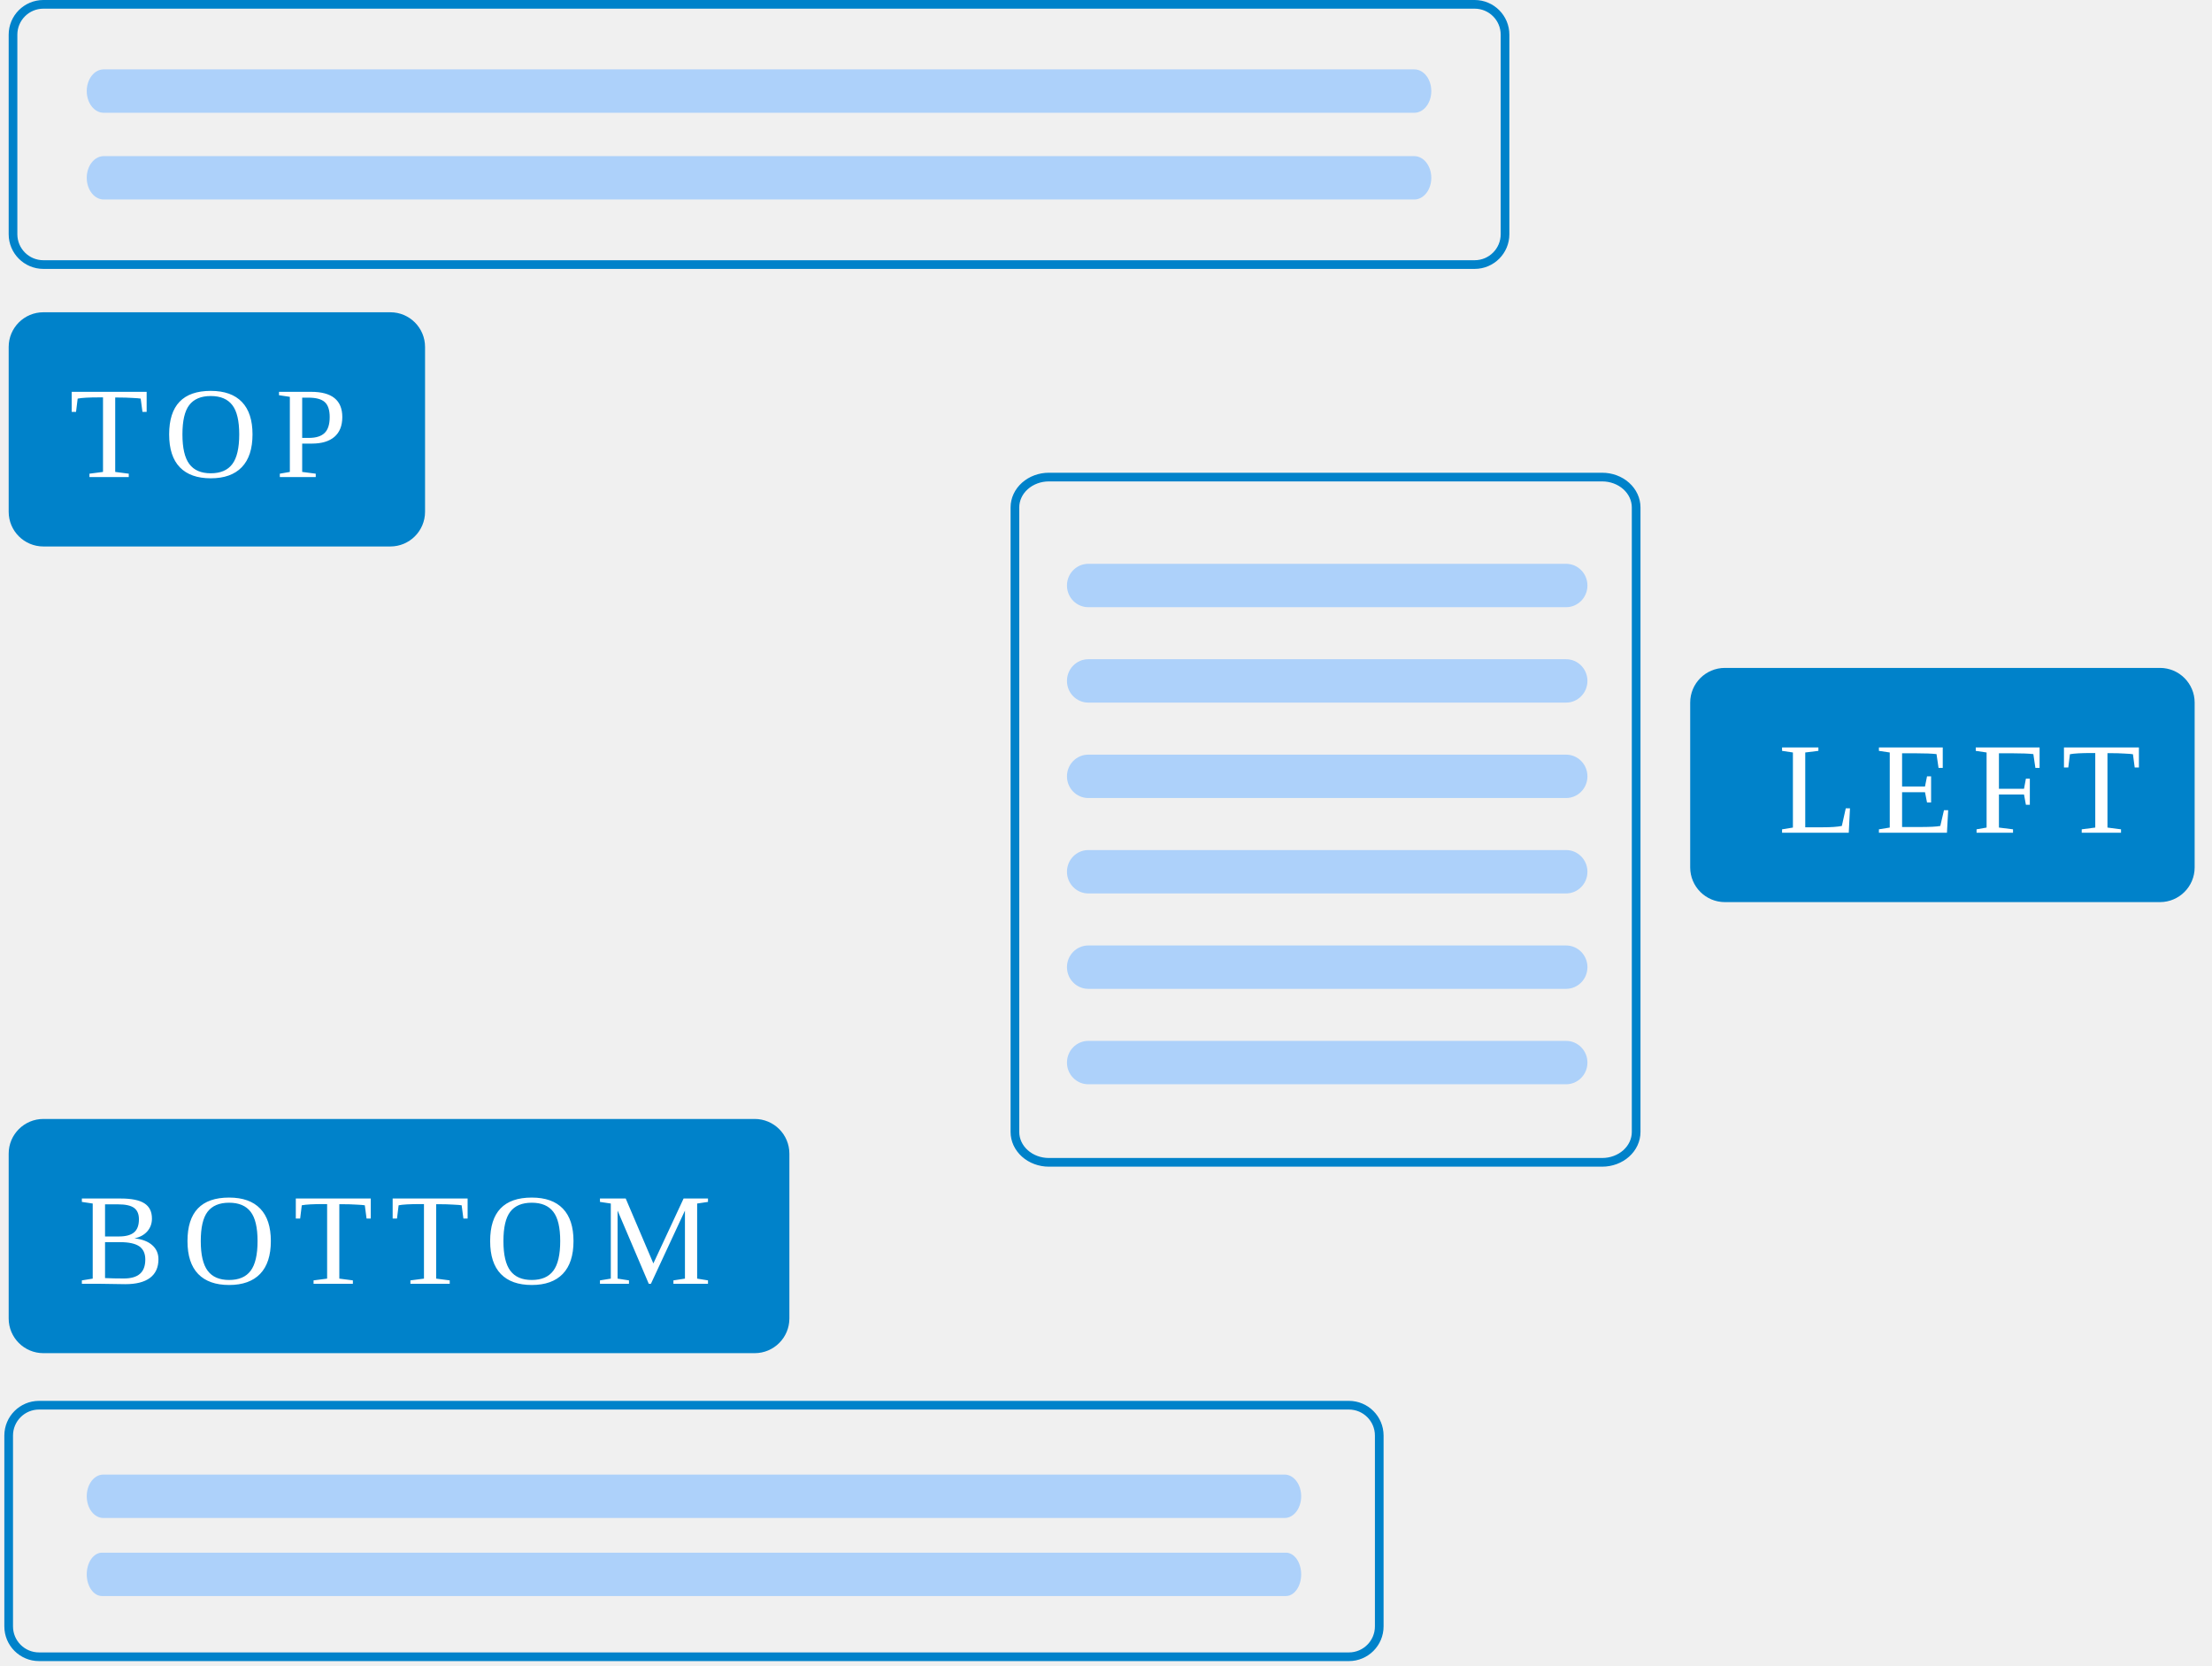
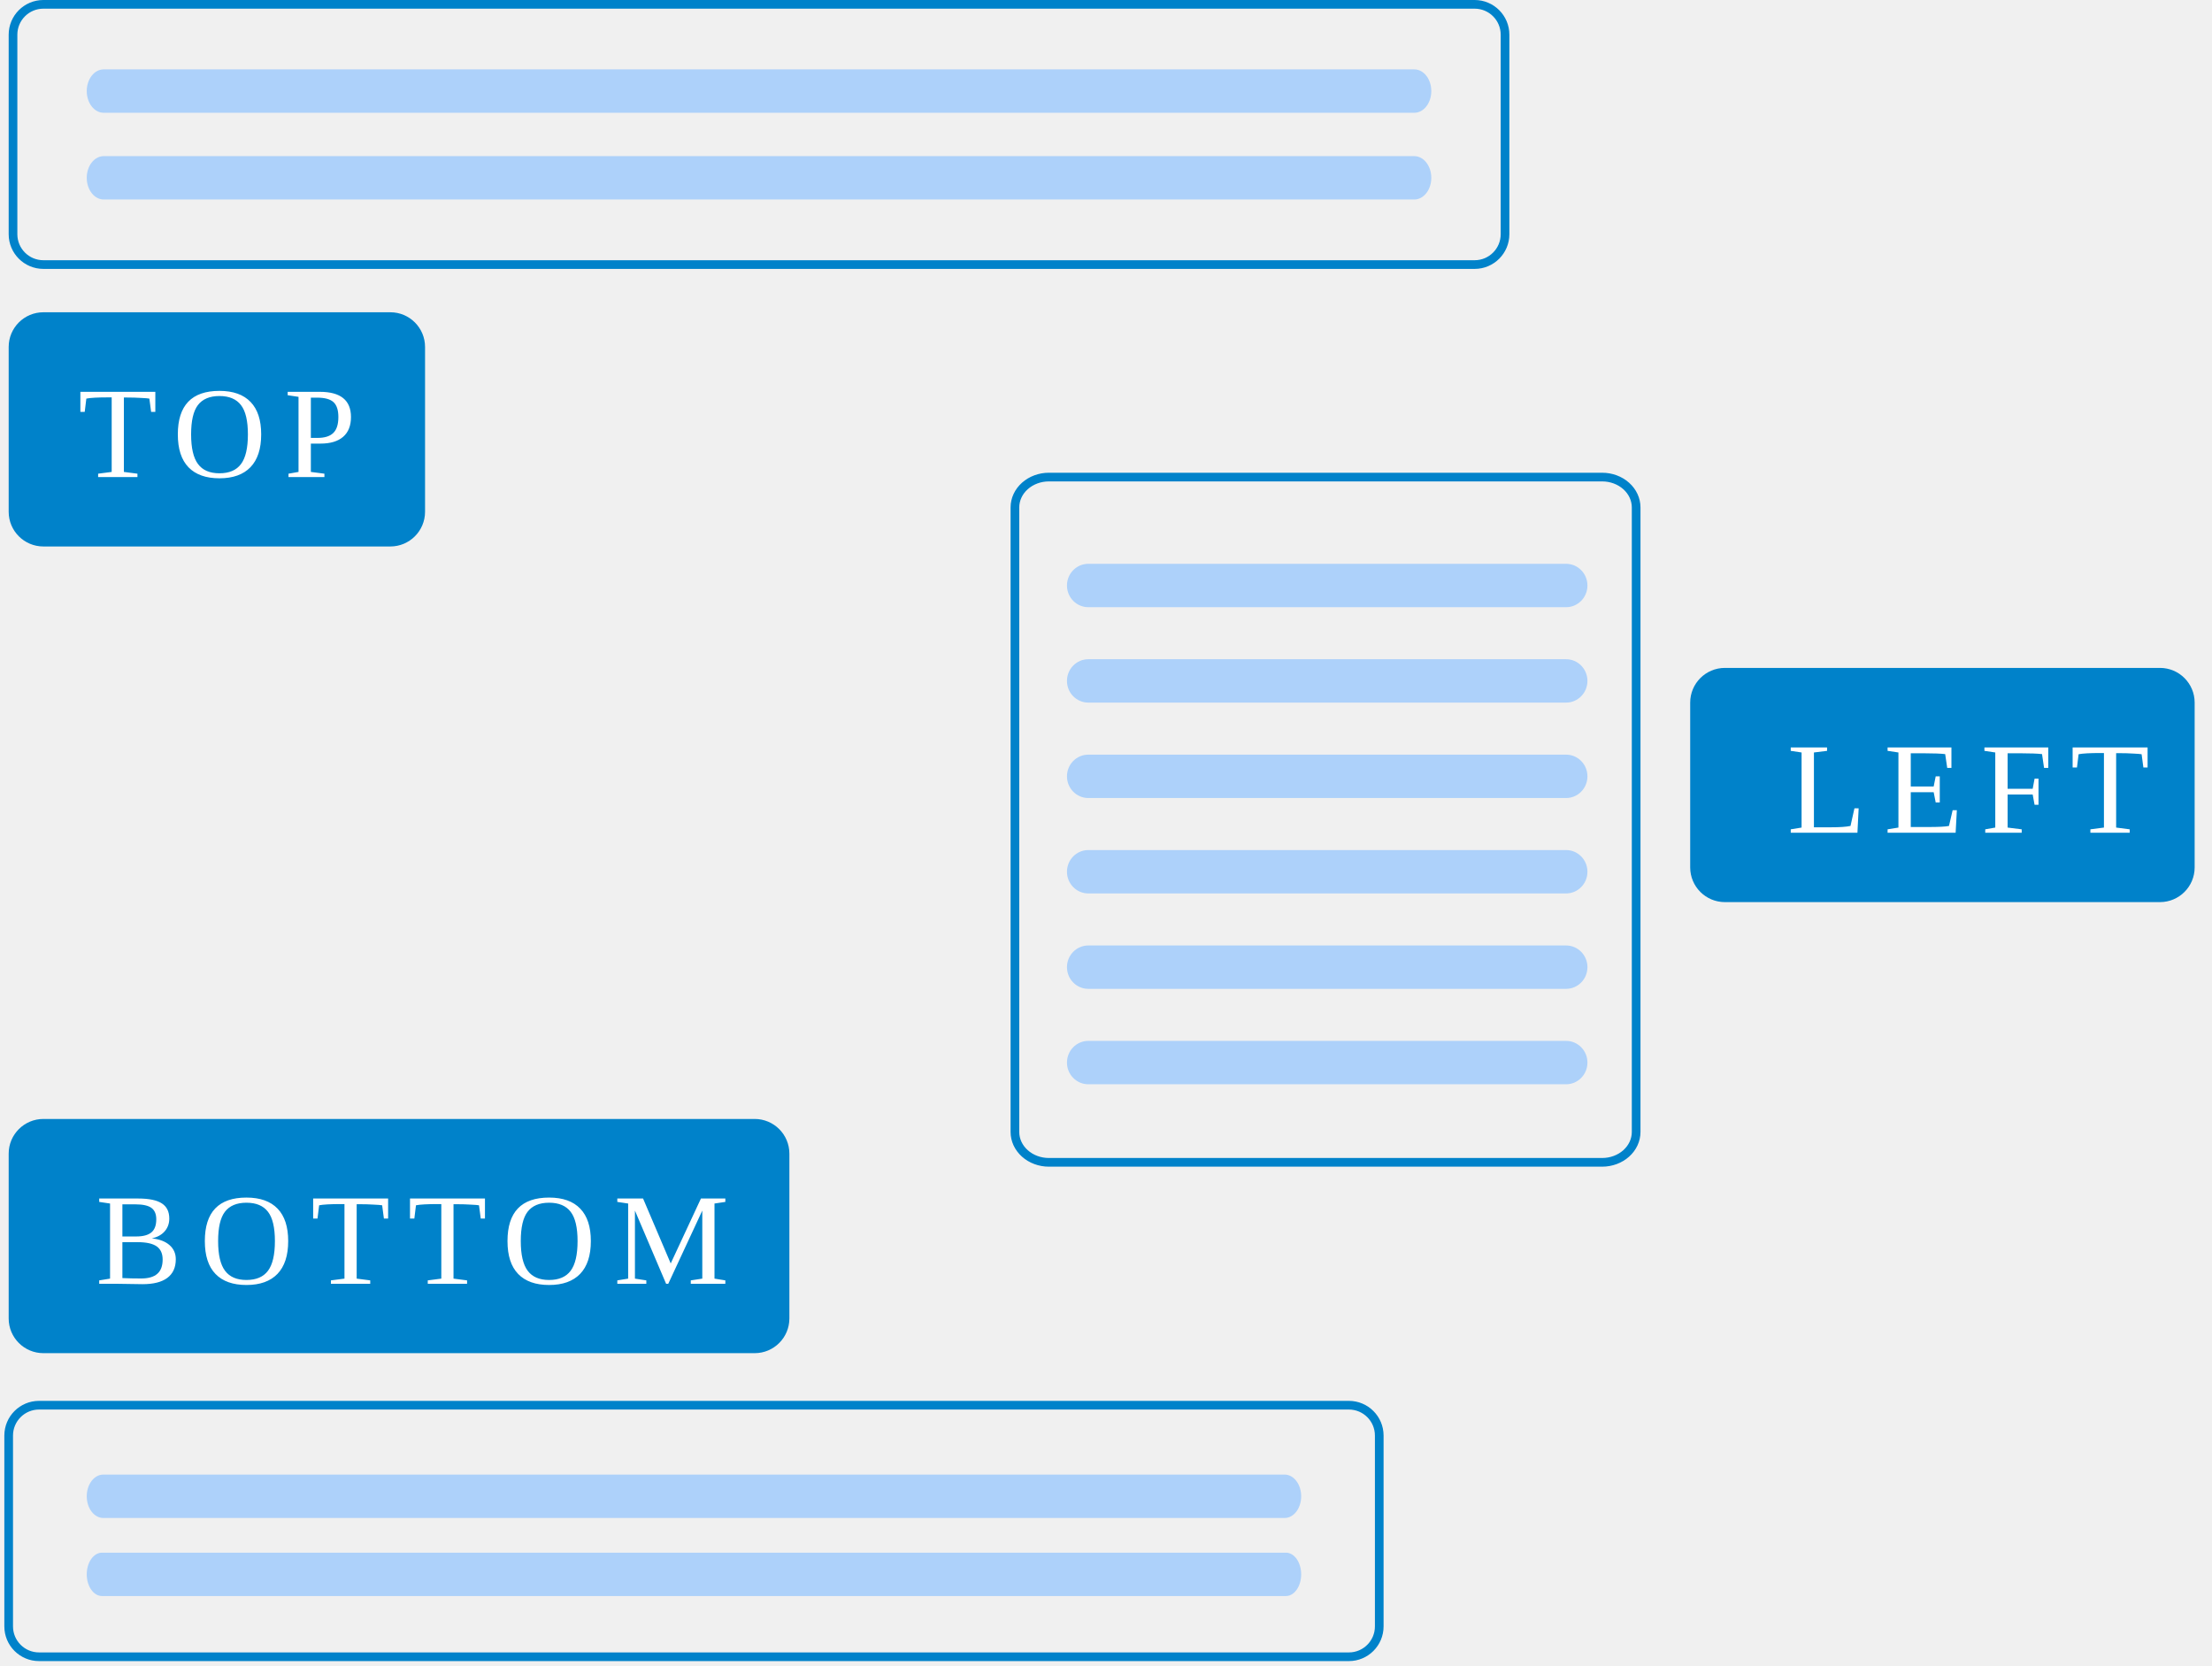
<svg xmlns="http://www.w3.org/2000/svg" fill="none" viewBox="0 0 255 192">
  <path stroke="#0082CA" d="M155.5 162H4.5a3.5 3.5 0 0 0-3.5 3.5v22a3.5 3.5 0 0 0 3.5 3.5h151a3.5 3.5 0 0 0 3.5-3.5v-22a3.5 3.5 0 0 0-3.5-3.5Z" />
  <path fill="#add1fa" d="M148.239 179H11.761c-.973 0-1.761 1.119-1.761 2.5s.788 2.5 1.761 2.5h136.478c.973 0 1.761-1.119 1.761-2.5s-.788-2.5-1.761-2.5Zm-.144-9H11.905c-1.052 0-1.905 1.119-1.905 2.5s.853 2.5 1.905 2.5h136.19c1.052 0 1.905-1.119 1.905-2.5s-.853-2.5-1.905-2.5Z" />
  <rect width="90" height="27" x="1" y="129" fill="#0082CA" rx="4" />
-   <text x="9" y="148" fill="#FFF" font-size="15" letter-spacing="2">BOTTOM</text>
+   <text x="11" y="148" fill="#FFF" font-size="15" letter-spacing="2">BOTTOM</text>
  <rect width="48" height="27" x="1" y="36" fill="#0082CA" rx="4" />
  <path stroke="#0082CA" d="M170 .5H5A3.5 3.5 0 0 0 1.5 4v23A3.5 3.5 0 0 0 5 30.5h165a3.5 3.5 0 0 0 3.5-3.5V4A3.5 3.5 0 0 0 170 .5Z" />
  <path fill="#add1fa" d="M163.05 8H11.95C10.873 8 10 9.12 10 10.5s.873 2.5 1.95 2.5h151.1c1.077 0 1.95-1.12 1.95-2.5s-.873-2.5-1.95-2.5Zm-.012 10H11.962C10.878 18 10 19.12 10 20.5s.878 2.5 1.962 2.5h151.076c1.084 0 1.962-1.12 1.962-2.5s-.878-2.5-1.962-2.5Z" />
-   <text x="8" y="55" fill="#FFF" font-size="15" letter-spacing="2">TOP</text>
+   <text x="9" y="55" fill="#FFF" font-size="15" letter-spacing="2">TOP</text>
  <path stroke="#0082CA" d="M120.916 55h63.783c1.039 0 2.035.369 2.769 1.025.735.657 1.147 1.547 1.147 2.475v72c0 .928-.412 1.818-1.147 2.475-.734.656-1.73 1.025-2.769 1.025h-63.783c-1.038 0-2.034-.369-2.769-1.025-.734-.657-1.147-1.547-1.147-2.475v-72c0-.928.413-1.819 1.147-2.475.735-.656 1.731-1.025 2.769-1.025Z" />
  <path fill="#add1fa" d="M180.541 65h-55.082c-1.358 0-2.459 1.12-2.459 2.5s1.101 2.5 2.459 2.5h55.082c1.358 0 2.459-1.12 2.459-2.5s-1.101-2.5-2.459-2.5Zm0 11h-55.082c-1.358 0-2.459 1.12-2.459 2.5s1.101 2.5 2.459 2.5h55.082c1.358 0 2.459-1.12 2.459-2.5s-1.101-2.5-2.459-2.5Zm0 11h-55.082c-1.358 0-2.459 1.12-2.459 2.5s1.101 2.5 2.459 2.5h55.082c1.358 0 2.459-1.12 2.459-2.5s-1.101-2.5-2.459-2.5Zm0 11h-55.082c-1.358 0-2.459 1.12-2.459 2.5 0 1.381 1.101 2.5 2.459 2.5h55.082c1.358 0 2.459-1.119 2.459-2.5 0-1.38-1.101-2.5-2.459-2.5Zm0 11h-55.082c-1.358 0-2.459 1.119-2.459 2.5s1.101 2.5 2.459 2.5h55.082c1.358 0 2.459-1.119 2.459-2.5s-1.101-2.5-2.459-2.5Zm0 11h-55.082c-1.358 0-2.459 1.119-2.459 2.5s1.101 2.5 2.459 2.5h55.082c1.358 0 2.459-1.119 2.459-2.5s-1.101-2.5-2.459-2.5Z" />
  <rect width="58.154" height="27" x="194.846" y="77" fill="#0082CA" rx="4" />
-   <text x="205" y="96" fill="#FFF" font-size="15" letter-spacing="2">LEFT</text>
+   <text x="206" y="96" fill="#FFF" font-size="15" letter-spacing="2">LEFT</text>
</svg>
